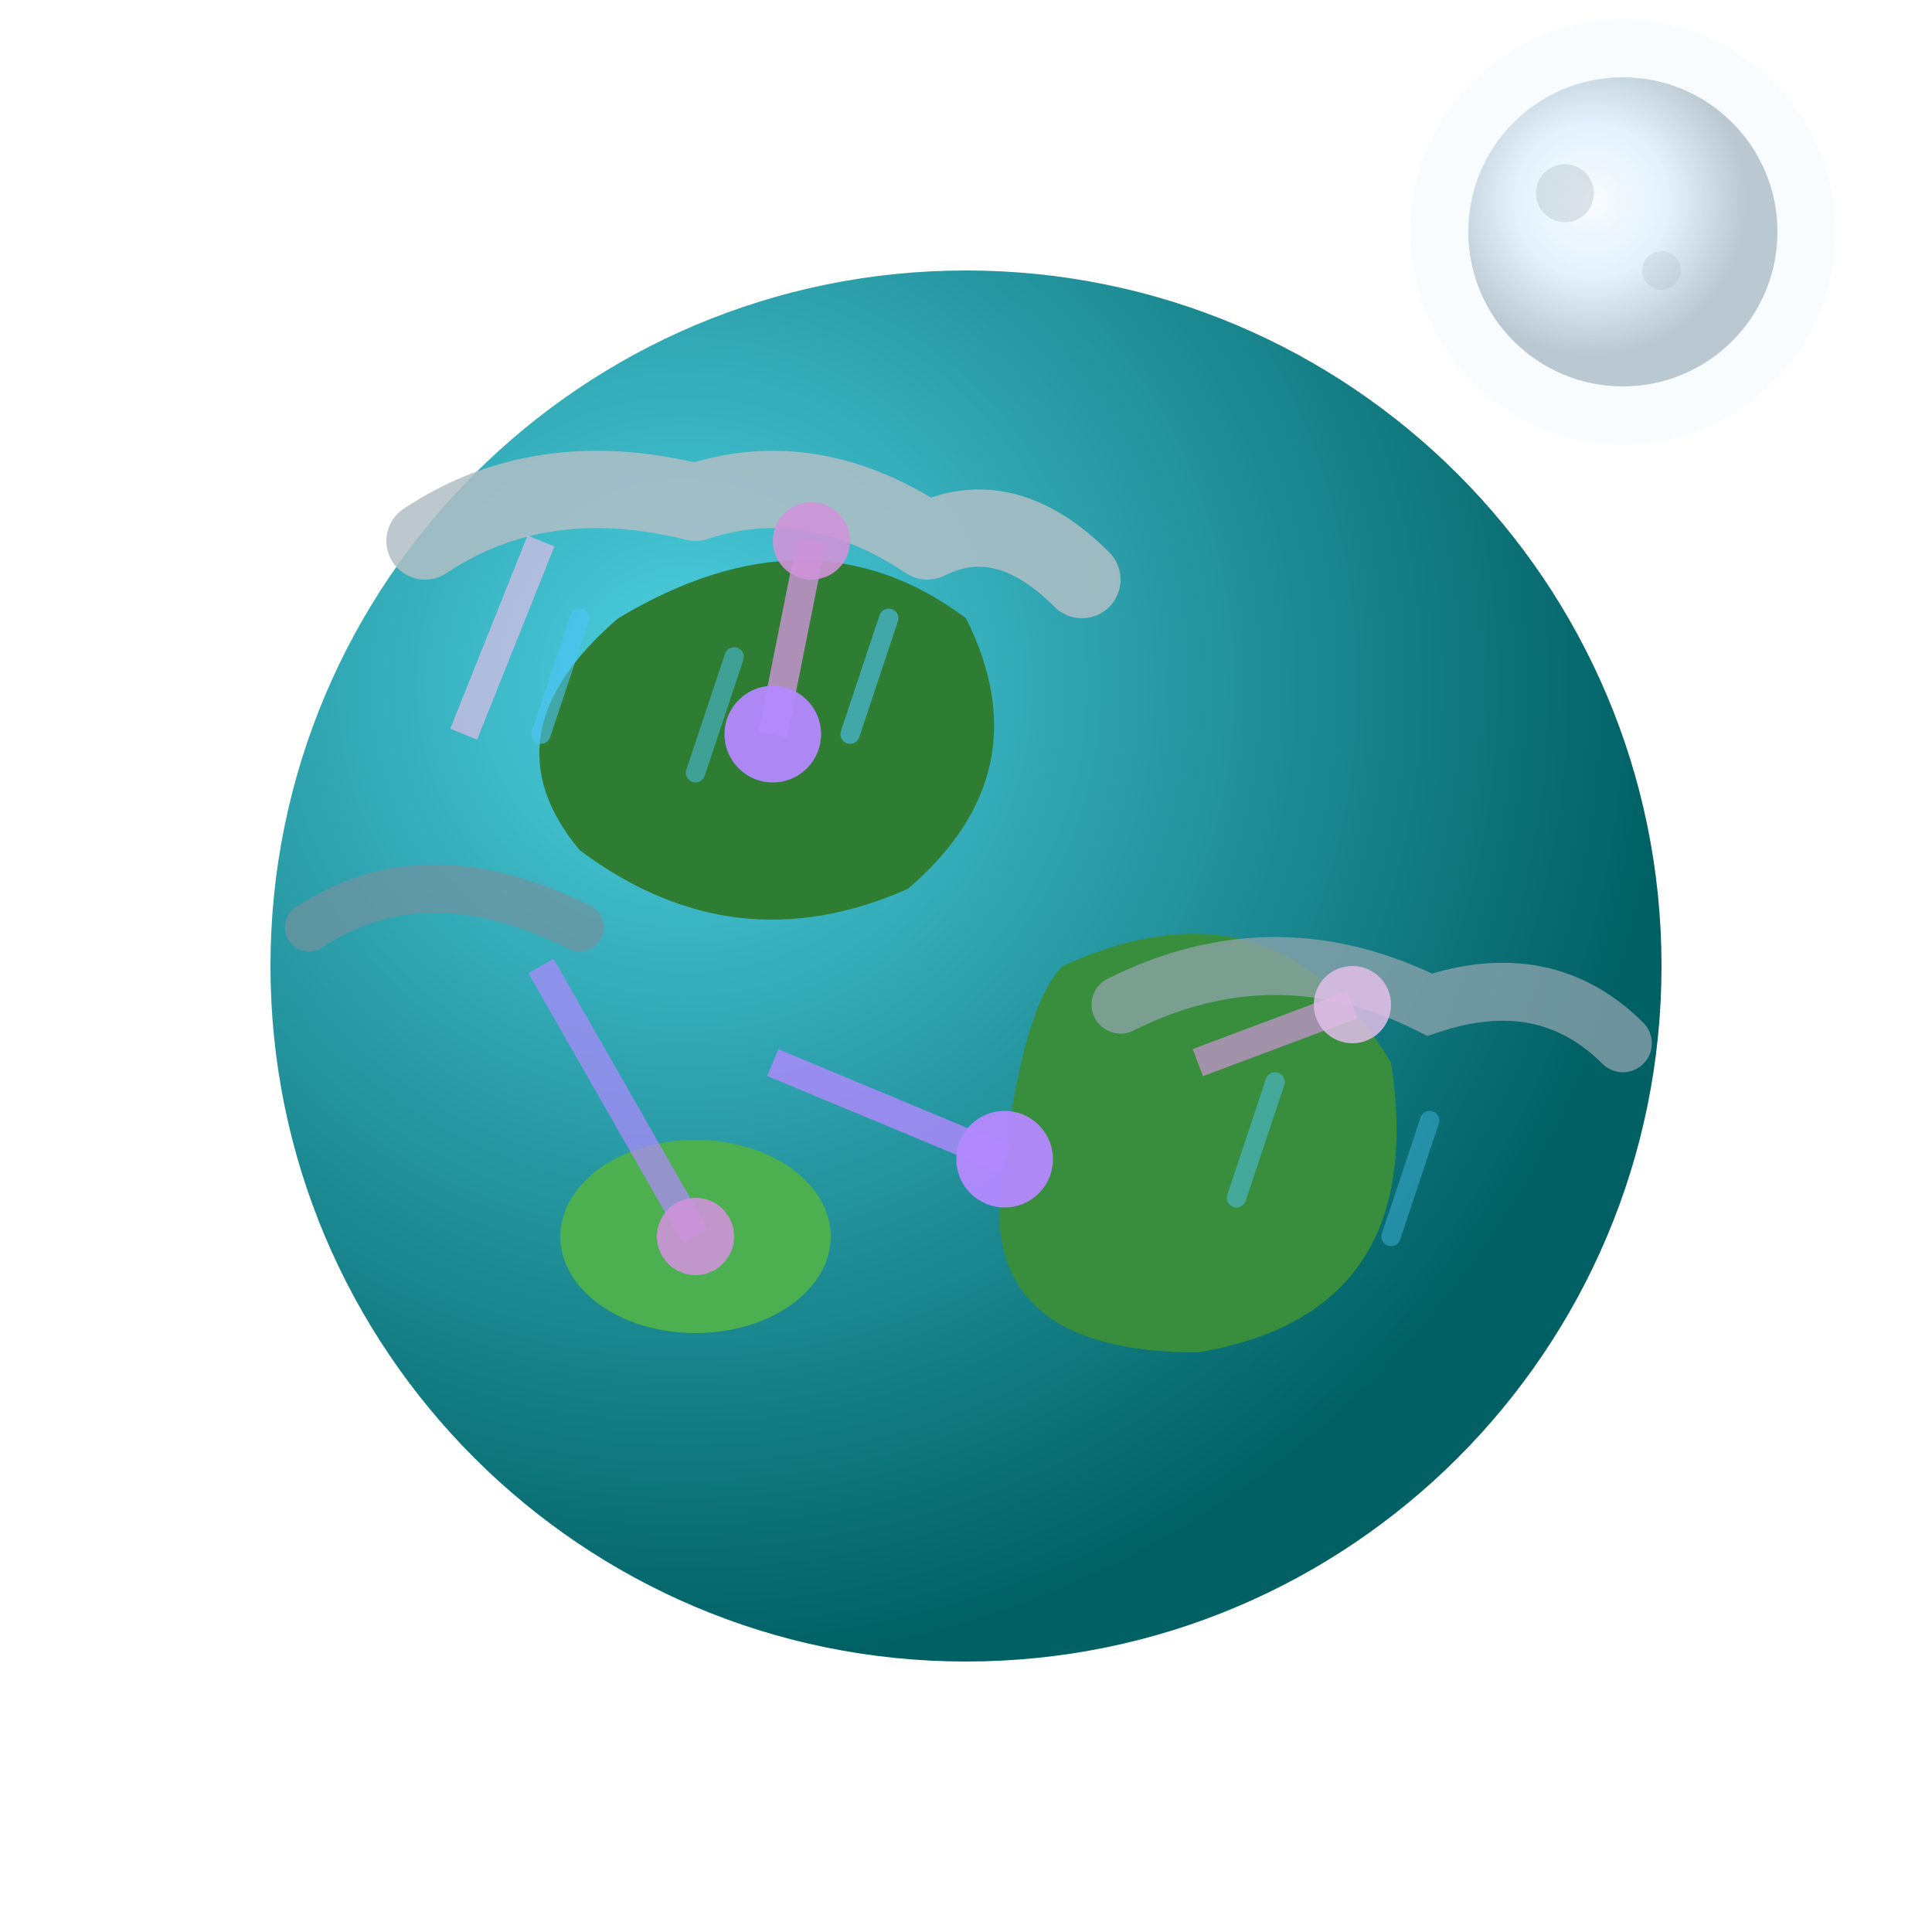
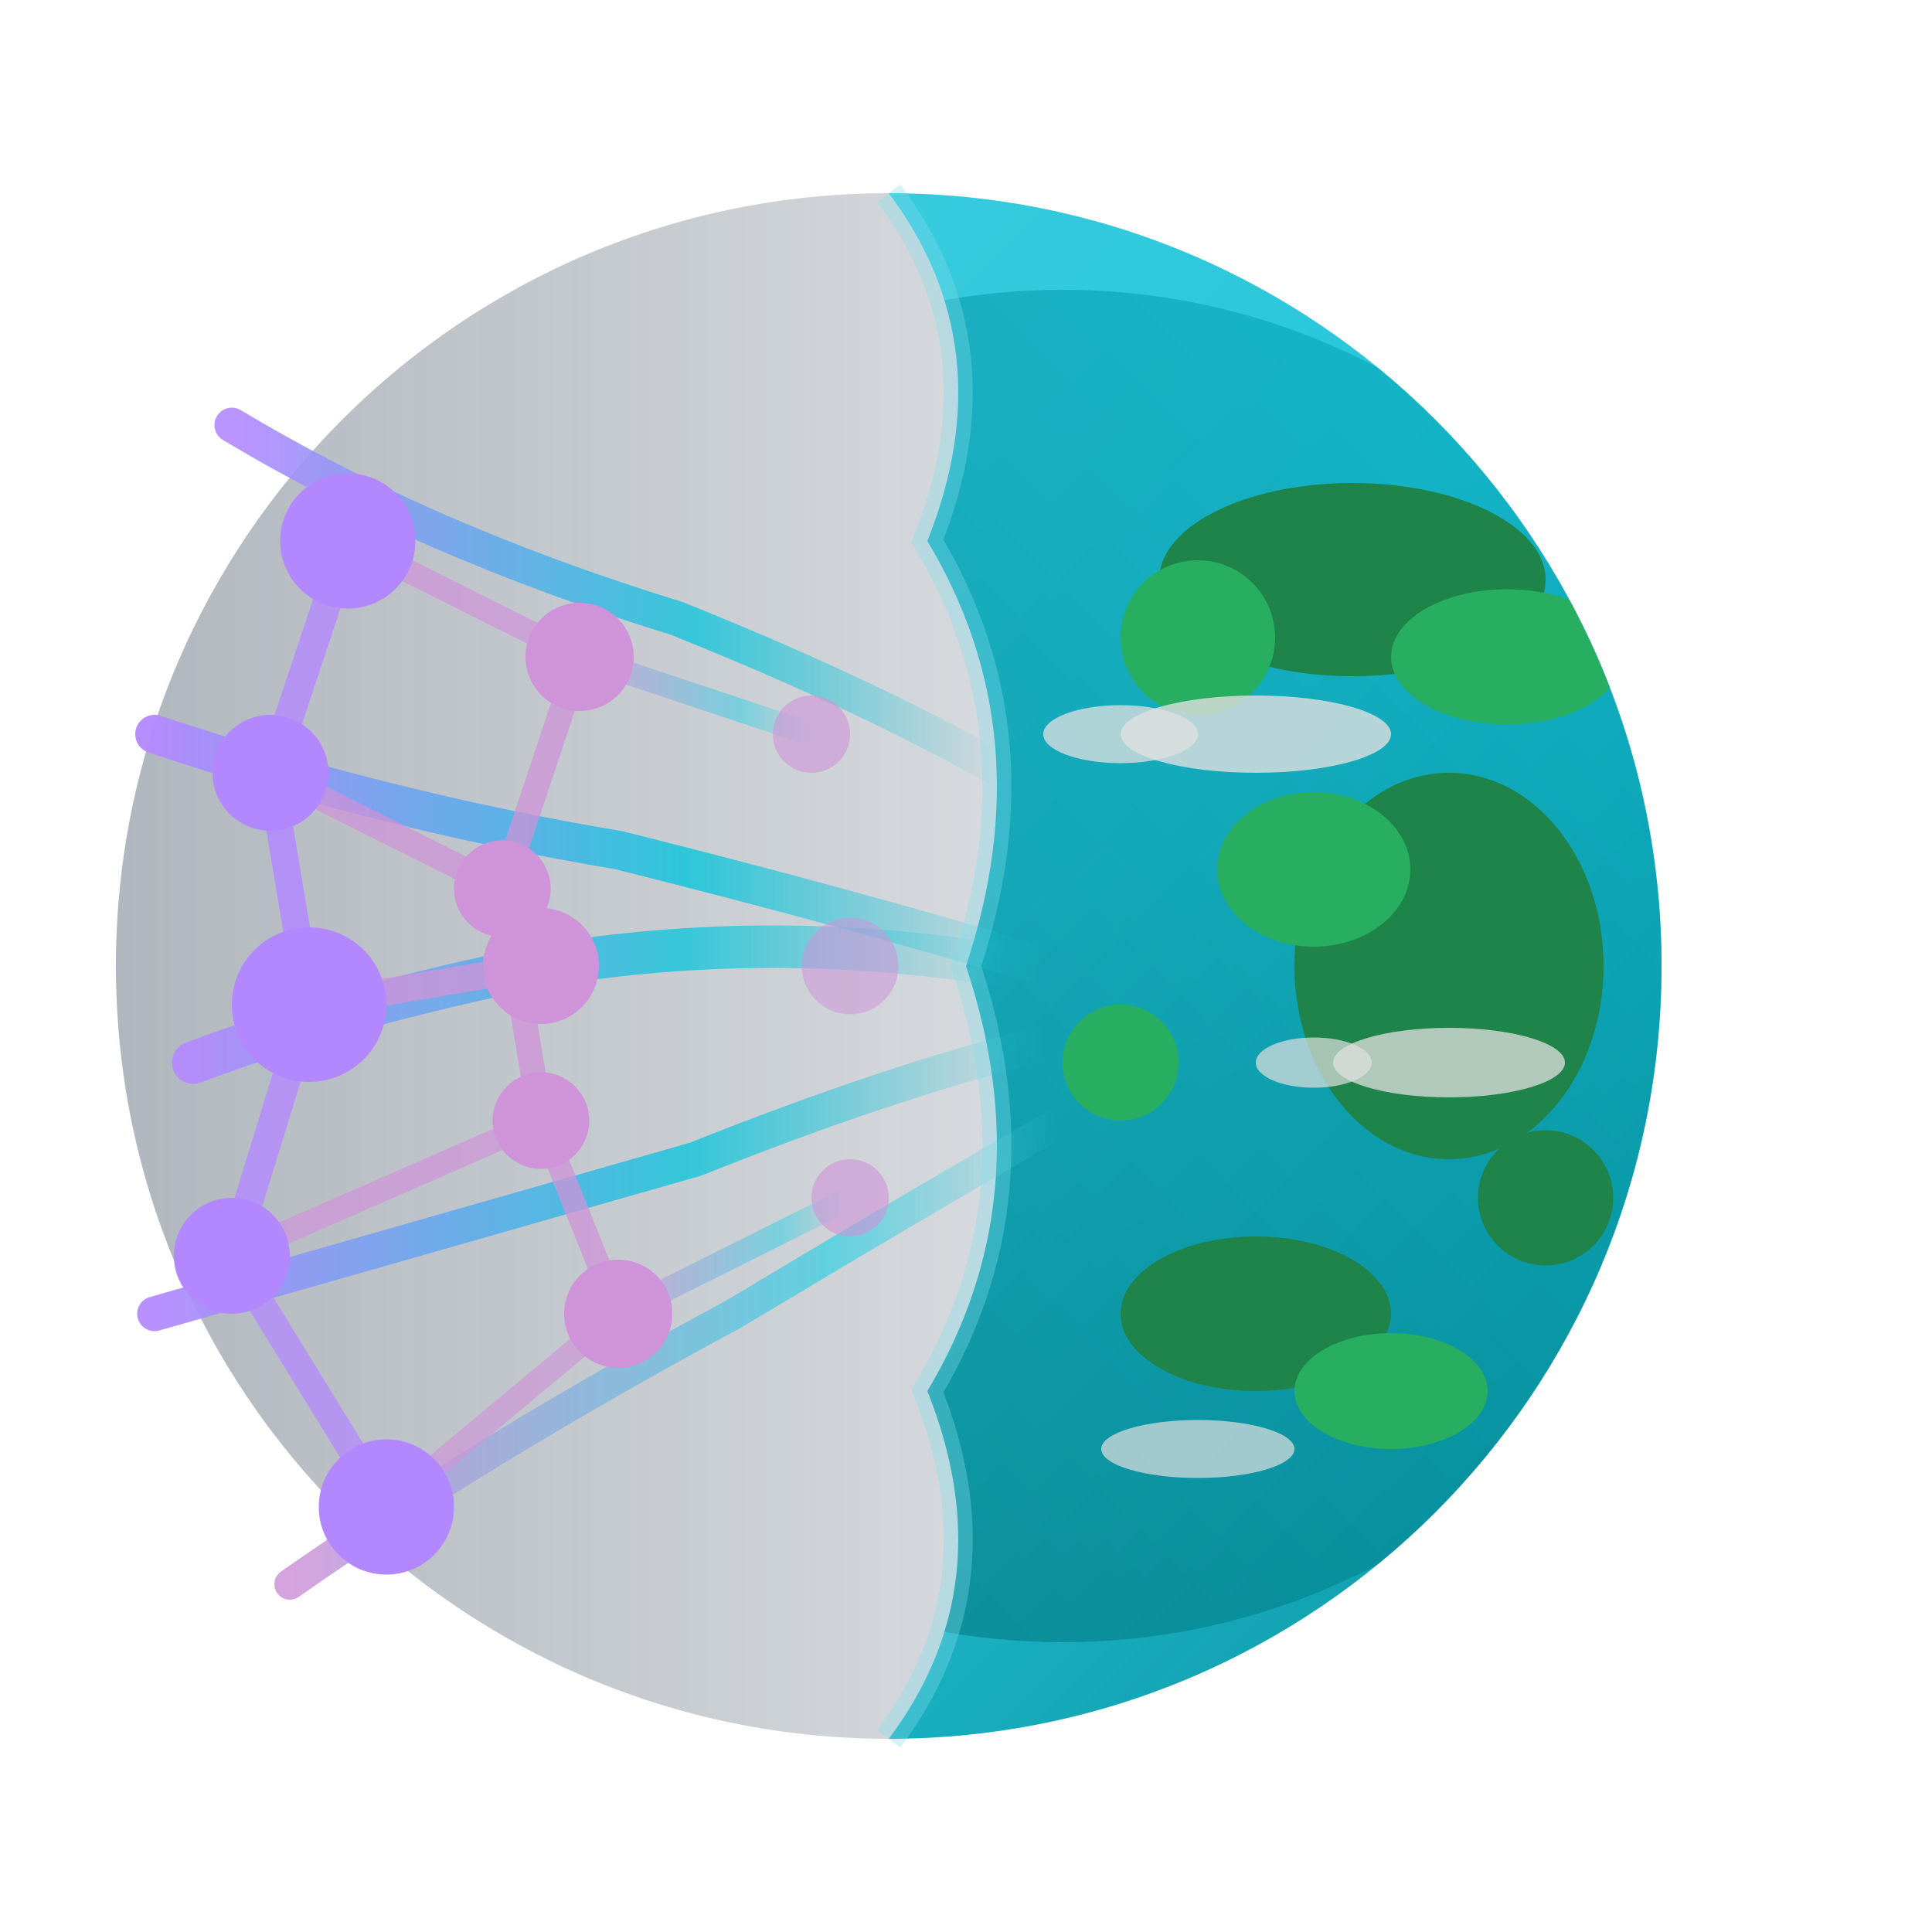
<svg xmlns="http://www.w3.org/2000/svg" viewBox="0 0 100 100" fill="none">
  <defs>
-     <radialGradient id="oceanNight" cx="30%" cy="30%" r="70%">
+     <linearGradient id="oceanGradientDark" x1="0%" y1="0%" x2="100%" y2="100%">
      <stop offset="0%" stop-color="#4dd0e1" />
+       <stop offset="50%" stop-color="#26c6da" />
+       <stop offset="100%" stop-color="#00838f" />
+     </linearGradient>
+     <linearGradient id="deepOceanDark" x1="100%" y1="0%" x2="0%" y2="100%">
+       <stop offset="0%" stop-color="#00acc1" />
      <stop offset="100%" stop-color="#006064" />
-     </radialGradient>
-     <radialGradient id="moonGlow" cx="40%" cy="40%" r="50%">
-       <stop offset="0%" stop-color="#ffffff" />
-       <stop offset="50%" stop-color="#e3f2fd" />
-       <stop offset="100%" stop-color="#b0bec5" />
-     </radialGradient>
+     </linearGradient>
+     <linearGradient id="neuralFadeDark1" x1="0%" y1="0%" x2="100%" y2="0%">
+       <stop offset="0%" stop-color="#b388ff" />
+       <stop offset="60%" stop-color="#26c6da" />
+       <stop offset="100%" stop-color="#26c6da" stop-opacity="0" />
+     </linearGradient>
+     <linearGradient id="neuralFadeDark2" x1="0%" y1="0%" x2="100%" y2="0%">
+       <stop offset="0%" stop-color="#ce93d8" />
+       <stop offset="70%" stop-color="#4dd0e1" />
+       <stop offset="100%" stop-color="#4dd0e1" stop-opacity="0" />
+     </linearGradient>
+     <linearGradient id="networkBgGradientDark" x1="0%" y1="0%" x2="100%" y2="0%">
+       <stop offset="0%" stop-color="#2c3e50" />
+       <stop offset="100%" stop-color="#2c3e50" stop-opacity="0" />
+     </linearGradient>
+     <clipPath id="wavyEarthDark">
+       <path d="M46,10 Q52,18 48,28 Q54,38 50,50 Q54,62 48,72 Q52,82 46,90 A40,40 0 0,0 46,10" />
+     </clipPath>
+     <clipPath id="wavyNetworkDark">
+       <path d="M46,10 Q52,18 48,28 Q54,38 50,50 Q54,62 48,72 Q52,82 46,90 A40,40 0 1,1 46,10" />
+     </clipPath>
  </defs>
-   <circle cx="84" cy="12" r="8" fill="url(#moonGlow)" />
-   <circle cx="84" cy="12" r="11" fill="#e3f2fd" opacity="0.2" />
-   <circle cx="81" cy="10" r="1.5" fill="#b0bec5" opacity="0.4" />
-   <circle cx="86" cy="14" r="1" fill="#b0bec5" opacity="0.3" />
-   <circle cx="50" cy="50" r="36" fill="url(#oceanNight)" />
-   <path d="M32,32 Q42,26 50,32 Q54,40 47,46 Q38,50 30,44 Q25,38 32,32" fill="#2e7d32" />
-   <path d="M55,50 Q66,45 72,55 Q74,68 62,70 Q50,70 52,60 Q53,52 55,50" fill="#388e3c" />
-   <ellipse cx="36" cy="64" rx="7" ry="5" fill="#4caf50" />
-   <path d="M22,28 Q28,24 36,26 Q42,24 48,28 Q52,26 56,30" fill="none" stroke="#b0bec5" stroke-width="4" stroke-linecap="round" stroke-linejoin="round" opacity="0.85" />
-   <path d="M58,52 Q66,48 74,52 Q80,50 84,54" fill="none" stroke="#90a4ae" stroke-width="3" stroke-linecap="round" opacity="0.75" />
-   <path d="M16,48 Q22,44 30,48" fill="none" stroke="#78909c" stroke-width="2.5" stroke-linecap="round" opacity="0.65" />
-   <line x1="30" y1="32" x2="28" y2="38" stroke="#4fc3f7" stroke-width="1" stroke-linecap="round" opacity="0.6" />
-   <line x1="38" y1="34" x2="36" y2="40" stroke="#4fc3f7" stroke-width="1" stroke-linecap="round" opacity="0.5" />
-   <line x1="46" y1="32" x2="44" y2="38" stroke="#4fc3f7" stroke-width="1" stroke-linecap="round" opacity="0.6" />
-   <line x1="66" y1="56" x2="64" y2="62" stroke="#4fc3f7" stroke-width="1" stroke-linecap="round" opacity="0.5" />
-   <line x1="74" y1="58" x2="72" y2="64" stroke="#4fc3f7" stroke-width="1" stroke-linecap="round" opacity="0.4" />
-   <line x1="40" y1="55" x2="52" y2="60" stroke="#b388ff" stroke-width="1.5" stroke-opacity="0.8" />
-   <line x1="28" y1="50" x2="36" y2="64" stroke="#b388ff" stroke-width="1.5" stroke-opacity="0.7" />
-   <line x1="40" y1="38" x2="42" y2="28" stroke="#ce93d8" stroke-width="1.5" stroke-opacity="0.8" />
-   <line x1="62" y1="55" x2="70" y2="52" stroke="#ce93d8" stroke-width="1.5" stroke-opacity="0.7" />
-   <line x1="24" y1="38" x2="28" y2="28" stroke="#e1bee7" stroke-width="1.5" stroke-opacity="0.7" />
-   <circle cx="40" cy="38" r="2.5" fill="#b388ff" opacity="0.95" />
-   <circle cx="52" cy="60" r="2.5" fill="#b388ff" opacity="0.95" />
-   <circle cx="36" cy="64" r="2" fill="#ce93d8" opacity="0.9" />
-   <circle cx="42" cy="28" r="2" fill="#ce93d8" opacity="0.9" />
-   <circle cx="70" cy="52" r="2" fill="#e1bee7" opacity="0.85" />
+   <g clip-path="url(#wavyEarthDark)">
+     <rect x="0" y="0" width="100" height="100" fill="url(#oceanGradientDark)" />
+     <circle cx="55" cy="50" r="35" fill="url(#deepOceanDark)" opacity="0.5" />
+   </g>
+   <g clip-path="url(#wavyNetworkDark)">
+     <rect x="0" y="0" width="100" height="100" fill="url(#networkBgGradientDark)" opacity="0.4" />
+   </g>
+   <path d="M12,22 Q22,28 35,32 Q45,36 52,40" stroke="url(#neuralFadeDark1)" stroke-width="1.8" stroke-linecap="round" fill="none" opacity="0.9" />
+   <path d="M8,38 Q20,42 32,44 Q44,47 54,50" stroke="url(#neuralFadeDark1)" stroke-width="2" stroke-linecap="round" fill="none" opacity="0.95" />
+   <path d="M10,55 Q18,52 28,50 Q40,48 52,50" stroke="url(#neuralFadeDark1)" stroke-width="2.2" stroke-linecap="round" fill="none" opacity="0.9" />
+   <path d="M8,68 Q22,64 36,60 Q46,56 54,54" stroke="url(#neuralFadeDark1)" stroke-width="1.8" stroke-linecap="round" fill="none" opacity="0.92" />
+   <path d="M15,82 Q25,75 38,68 Q48,62 55,58" stroke="url(#neuralFadeDark2)" stroke-width="1.6" stroke-linecap="round" fill="none" opacity="0.85" />
+   <line x1="18" y1="28" x2="14" y2="40" stroke="#b388ff" stroke-width="1.5" stroke-linecap="round" opacity="0.8" />
+   <line x1="14" y1="40" x2="16" y2="52" stroke="#b388ff" stroke-width="1.4" stroke-linecap="round" opacity="0.85" />
+   <line x1="16" y1="52" x2="12" y2="65" stroke="#b388ff" stroke-width="1.5" stroke-linecap="round" opacity="0.8" />
+   <line x1="12" y1="65" x2="20" y2="78" stroke="#b388ff" stroke-width="1.4" stroke-linecap="round" opacity="0.75" />
+   <line x1="30" y1="34" x2="26" y2="46" stroke="#ce93d8" stroke-width="1.3" stroke-linecap="round" opacity="0.75" />
+   <line x1="26" y1="46" x2="28" y2="58" stroke="#ce93d8" stroke-width="1.3" stroke-linecap="round" opacity="0.8" />
+   <line x1="28" y1="58" x2="32" y2="68" stroke="#ce93d8" stroke-width="1.2" stroke-linecap="round" opacity="0.75" />
+   <line x1="18" y1="28" x2="30" y2="34" stroke="#ce93d8" stroke-width="1.2" stroke-linecap="round" opacity="0.7" />
+   <line x1="14" y1="40" x2="26" y2="46" stroke="#ce93d8" stroke-width="1.3" stroke-linecap="round" opacity="0.75" />
+   <line x1="16" y1="52" x2="28" y2="50" stroke="#ce93d8" stroke-width="1.4" stroke-linecap="round" opacity="0.78" />
+   <line x1="12" y1="65" x2="28" y2="58" stroke="#ce93d8" stroke-width="1.2" stroke-linecap="round" opacity="0.7" />
+   <line x1="20" y1="78" x2="32" y2="68" stroke="#ce93d8" stroke-width="1.2" stroke-linecap="round" opacity="0.65" />
+   <line x1="30" y1="34" x2="42" y2="38" stroke="url(#neuralFadeDark2)" stroke-width="1.2" stroke-linecap="round" opacity="0.65" />
+   <line x1="28" y1="50" x2="44" y2="50" stroke="url(#neuralFadeDark2)" stroke-width="1.4" stroke-linecap="round" opacity="0.7" />
+   <line x1="32" y1="68" x2="44" y2="62" stroke="url(#neuralFadeDark2)" stroke-width="1.2" stroke-linecap="round" opacity="0.65" />
+   <circle cx="18" cy="28" r="3.5" fill="#b388ff" />
+   <circle cx="14" cy="40" r="3" fill="#b388ff" />
+   <circle cx="16" cy="52" r="4" fill="#b388ff" />
+   <circle cx="12" cy="65" r="3" fill="#b388ff" />
+   <circle cx="20" cy="78" r="3.5" fill="#b388ff" />
+   <circle cx="30" cy="34" r="2.8" fill="#ce93d8" />
+   <circle cx="26" cy="46" r="2.5" fill="#ce93d8" />
+   <circle cx="28" cy="50" r="3" fill="#ce93d8" />
+   <circle cx="28" cy="58" r="2.5" fill="#ce93d8" />
+   <circle cx="32" cy="68" r="2.8" fill="#ce93d8" />
+   <circle cx="42" cy="38" r="2" fill="#ce93d8" opacity="0.6" />
+   <circle cx="44" cy="50" r="2.5" fill="#ce93d8" opacity="0.55" />
+   <circle cx="44" cy="62" r="2" fill="#ce93d8" opacity="0.6" />
+   <g clip-path="url(#wavyEarthDark)">
+     <ellipse cx="70" cy="30" rx="10" ry="5" fill="#1e8449" />
+     <ellipse cx="78" cy="34" rx="6" ry="3.5" fill="#27ae60" />
+     <circle cx="62" cy="33" r="4" fill="#27ae60" />
+     <ellipse cx="75" cy="50" rx="8" ry="10" fill="#1e8449" />
+     <ellipse cx="68" cy="45" rx="5" ry="4" fill="#27ae60" />
+     <ellipse cx="65" cy="68" rx="7" ry="4" fill="#1e8449" />
+     <ellipse cx="72" cy="72" rx="5" ry="3" fill="#27ae60" />
+     <circle cx="58" cy="55" r="3" fill="#27ae60" />
+     <circle cx="80" cy="62" r="3.5" fill="#1e8449" />
+     <ellipse cx="65" cy="38" rx="7" ry="2" fill="#e0e0e0" opacity="0.8" />
+     <ellipse cx="58" cy="38" rx="4" ry="1.5" fill="#e0e0e0" opacity="0.75" />
+     <ellipse cx="75" cy="55" rx="6" ry="1.8" fill="#e0e0e0" opacity="0.75" />
+     <ellipse cx="68" cy="55" rx="3" ry="1.3" fill="#e0e0e0" opacity="0.7" />
+     <ellipse cx="62" cy="75" rx="5" ry="1.5" fill="#e0e0e0" opacity="0.7" />
+   </g>
+   <path d="M46,10 Q52,18 48,28 Q54,38 50,50 Q54,62 48,72 Q52,82 46,90" fill="none" stroke="#80deea" stroke-width="1.5" opacity="0.35" />
</svg>
